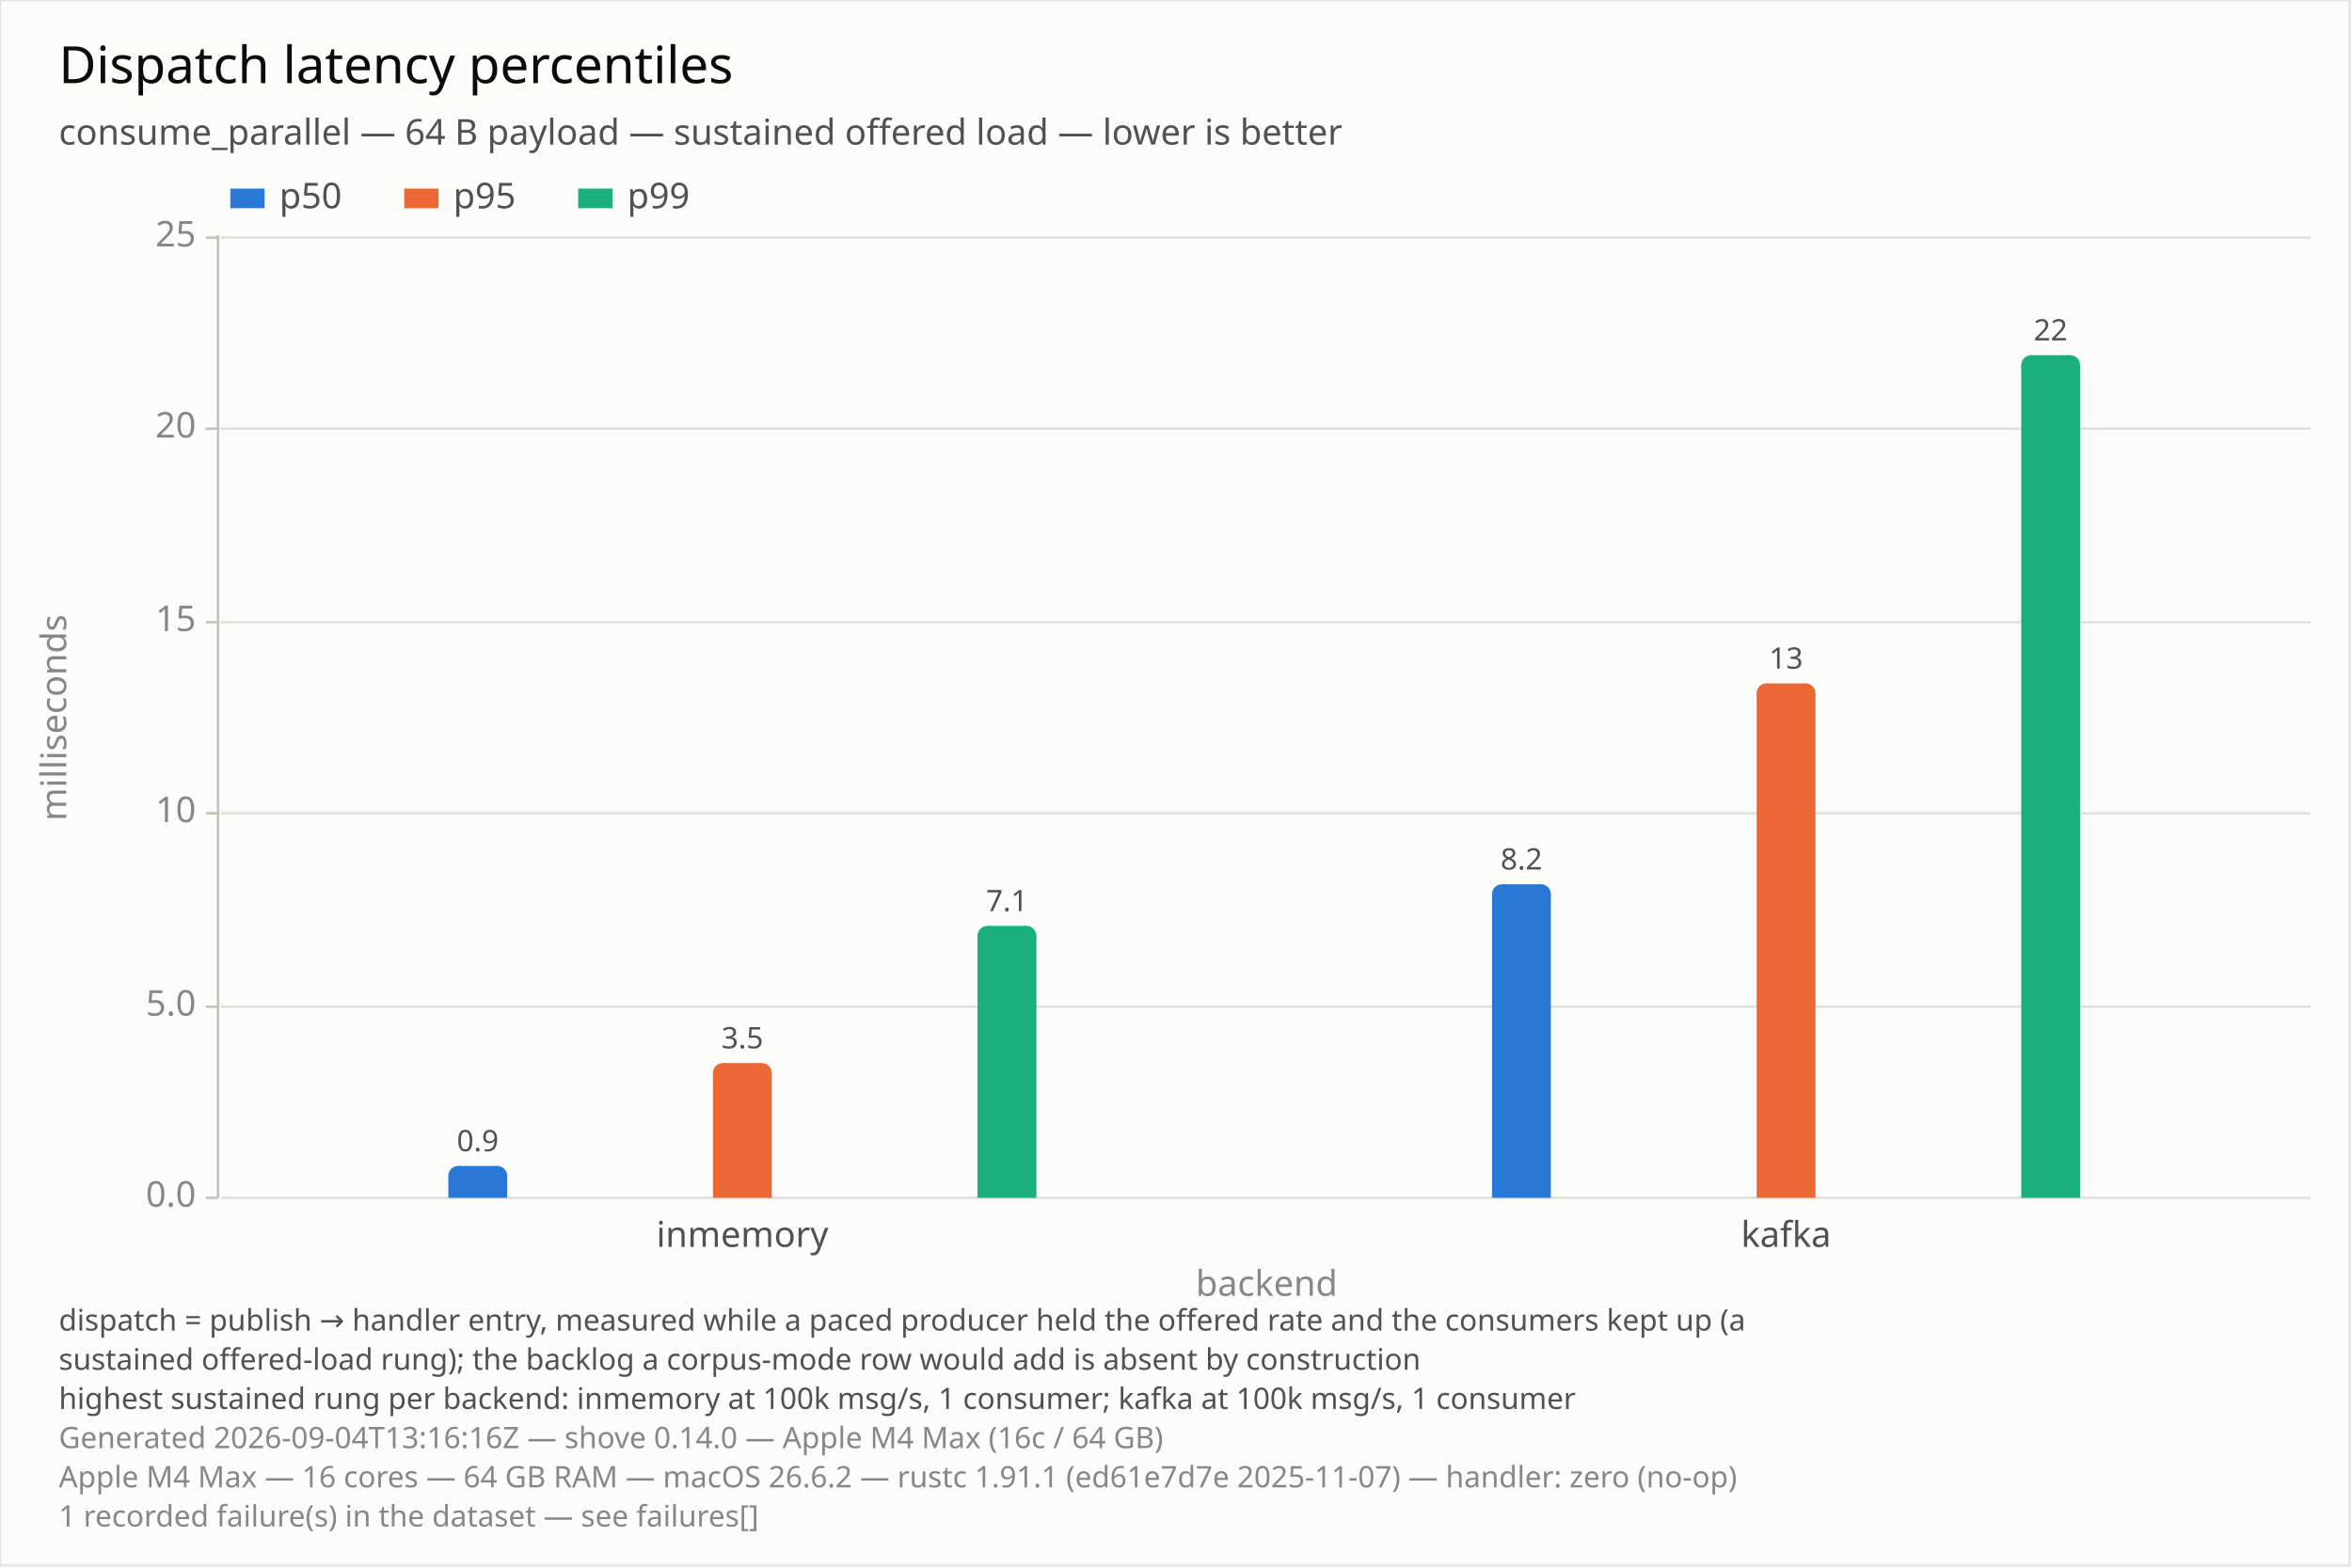
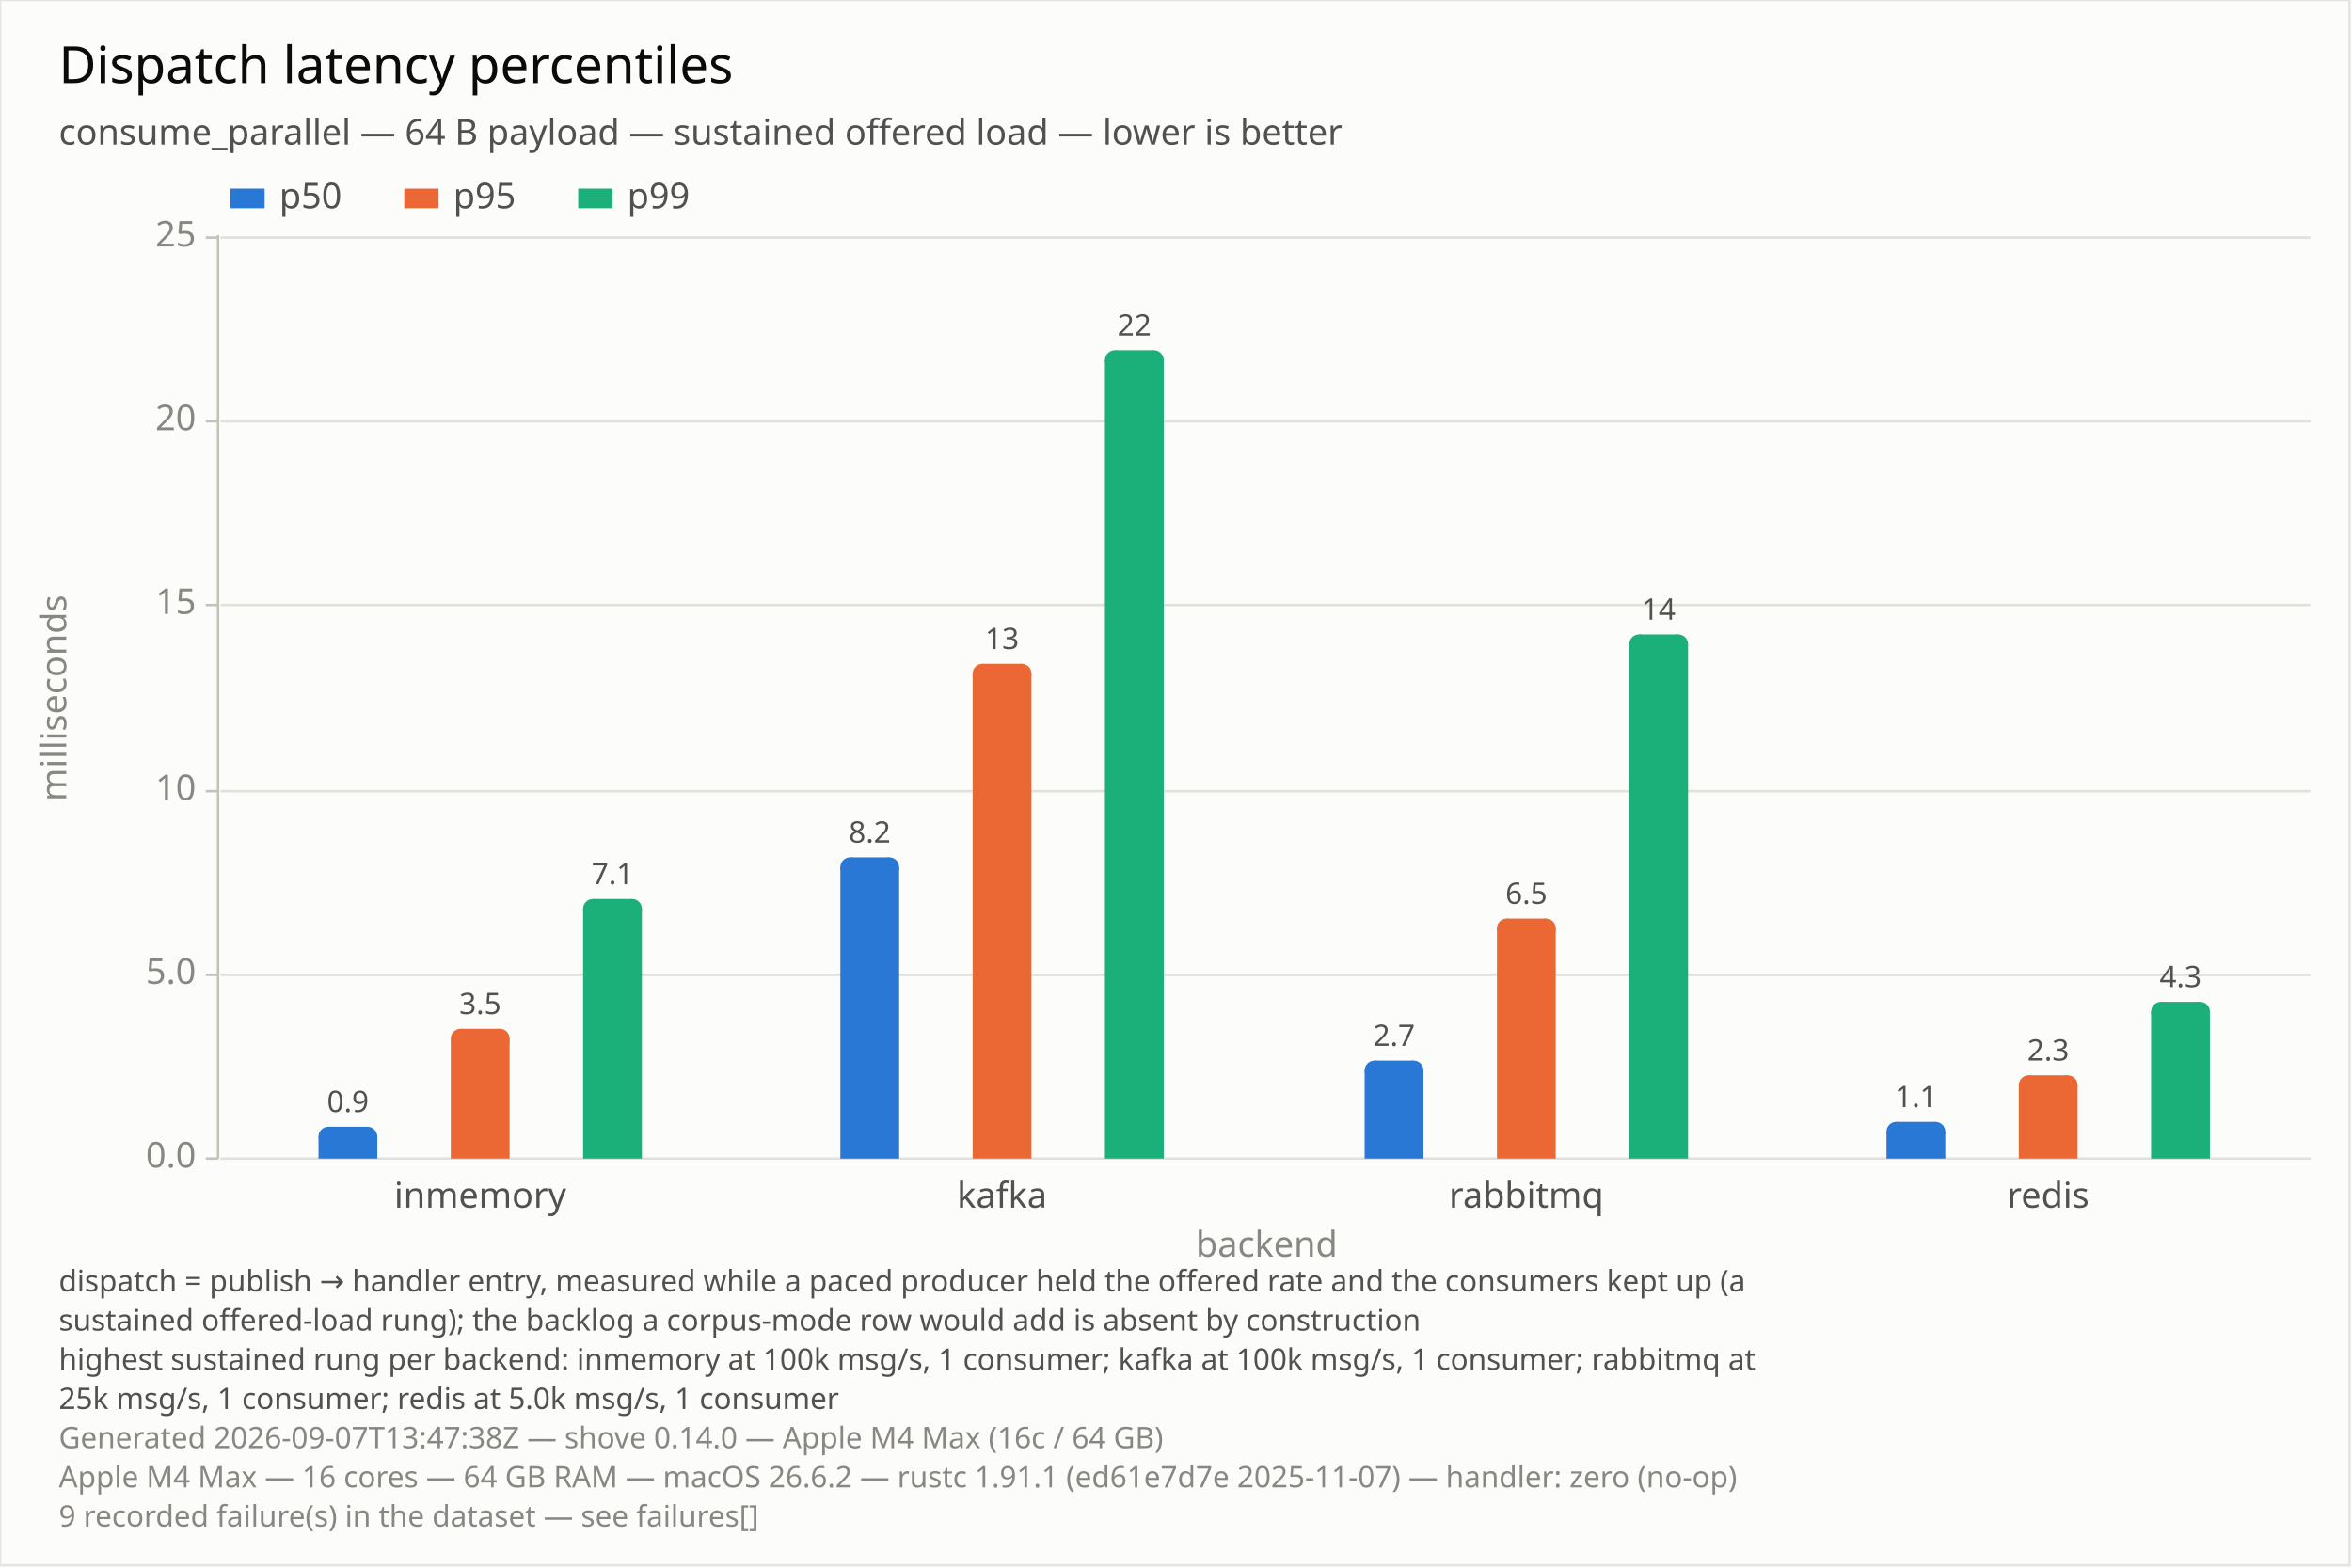
<svg xmlns="http://www.w3.org/2000/svg" width="960" height="640" viewBox="0 0 960 640">
  <rect x="0" y="0" width="960" height="640" opacity="1" fill="#FCFCFB" stroke="none" />
  <rect x="0" y="0" width="959" height="639" opacity="0.1" fill="none" stroke="#0B0B0B" />
  <text x="24" y="18" dy="0.76em" text-anchor="start" font-family="sans-serif" font-size="20.968" opacity="1" fill="#0B0B0B">
Dispatch latency percentiles
</text>
  <text x="24" y="48" dy="0.76em" text-anchor="start" font-family="sans-serif" font-size="14.516" opacity="1" fill="#52514E">
consume_parallel — 64 B payload — sustained offered load — lower is better
</text>
-   <text x="24" y="534" dy="0.76em" text-anchor="start" font-family="sans-serif" font-size="12.097" opacity="1" fill="#52514E">
+   <text x="24" y="518" dy="0.76em" text-anchor="start" font-family="sans-serif" font-size="12.097" opacity="1" fill="#52514E">
dispatch = publish → handler entry, measured while a paced producer held the offered rate and the consumers kept up (a
</text>
-   <text x="24" y="550" dy="0.76em" text-anchor="start" font-family="sans-serif" font-size="12.097" opacity="1" fill="#52514E">
+   <text x="24" y="534" dy="0.76em" text-anchor="start" font-family="sans-serif" font-size="12.097" opacity="1" fill="#52514E">
sustained offered-load rung); the backlog a corpus-mode row would add is absent by construction
</text>
+   <text x="24" y="550" dy="0.76em" text-anchor="start" font-family="sans-serif" font-size="12.097" opacity="1" fill="#52514E">
+ highest sustained rung per backend: inmemory at 100k msg/s, 1 consumer; kafka at 100k msg/s, 1 consumer; rabbitmq at
+ </text>
  <text x="24" y="566" dy="0.76em" text-anchor="start" font-family="sans-serif" font-size="12.097" opacity="1" fill="#52514E">
- highest sustained rung per backend: inmemory at 100k msg/s, 1 consumer; kafka at 100k msg/s, 1 consumer
+ 25k msg/s, 1 consumer; redis at 5.0k msg/s, 1 consumer
</text>
  <text x="24" y="582" dy="0.76em" text-anchor="start" font-family="sans-serif" font-size="12.097" opacity="1" fill="#898781">
- Generated 2026-09-04T13:16:16Z — shove 0.14.0 — Apple M4 Max (16c / 64 GB)
+ Generated 2026-09-07T13:47:38Z — shove 0.14.0 — Apple M4 Max (16c / 64 GB)
</text>
  <text x="24" y="598" dy="0.76em" text-anchor="start" font-family="sans-serif" font-size="12.097" opacity="1" fill="#898781">
Apple M4 Max — 16 cores — 64 GB RAM — macOS 26.6.2 — rustc 1.91.1 (ed61e7d7e 2025-11-07) — handler: zero (no-op)
</text>
  <text x="24" y="614" dy="0.76em" text-anchor="start" font-family="sans-serif" font-size="12.097" opacity="1" fill="#898781">
- 1 recorded failure(s) in the dataset — see failures[]
+ 9 recorded failure(s) in the dataset — see failures[]
</text>
-   <text x="16" y="293" dy="0.76em" text-anchor="middle" font-family="sans-serif" font-size="14.516" opacity="1" fill="#898781" transform="rotate(270, 16, 293)">
+   <text x="16" y="285" dy="0.76em" text-anchor="middle" font-family="sans-serif" font-size="14.516" opacity="1" fill="#898781" transform="rotate(270, 16, 285)">
milliseconds
</text>
-   <line opacity="1" stroke="#E1E0D9" stroke-width="1" x1="90" y1="489" x2="943" y2="489" />
-   <line opacity="1" stroke="#E1E0D9" stroke-width="1" x1="90" y1="411" x2="943" y2="411" />
-   <line opacity="1" stroke="#E1E0D9" stroke-width="1" x1="90" y1="332" x2="943" y2="332" />
-   <line opacity="1" stroke="#E1E0D9" stroke-width="1" x1="90" y1="254" x2="943" y2="254" />
-   <line opacity="1" stroke="#E1E0D9" stroke-width="1" x1="90" y1="175" x2="943" y2="175" />
+   <line opacity="1" stroke="#E1E0D9" stroke-width="1" x1="90" y1="473" x2="943" y2="473" />
+   <line opacity="1" stroke="#E1E0D9" stroke-width="1" x1="90" y1="398" x2="943" y2="398" />
+   <line opacity="1" stroke="#E1E0D9" stroke-width="1" x1="90" y1="323" x2="943" y2="323" />
+   <line opacity="1" stroke="#E1E0D9" stroke-width="1" x1="90" y1="247" x2="943" y2="247" />
+   <line opacity="1" stroke="#E1E0D9" stroke-width="1" x1="90" y1="172" x2="943" y2="172" />
  <line opacity="1" stroke="#E1E0D9" stroke-width="1" x1="90" y1="97" x2="943" y2="97" />
-   <polyline fill="none" opacity="1" stroke="#C3C2B7" stroke-width="1" points="89,96 89,489 " />
-   <text x="80" y="489" dy="0.5ex" text-anchor="end" font-family="sans-serif" font-size="14.516" opacity="1" fill="#898781">
+   <polyline fill="none" opacity="1" stroke="#C3C2B7" stroke-width="1" points="89,96 89,473 " />
+   <text x="80" y="473" dy="0.5ex" text-anchor="end" font-family="sans-serif" font-size="14.516" opacity="1" fill="#898781">
0.0
</text>
-   <polyline fill="none" opacity="1" stroke="#C3C2B7" stroke-width="1" points="84,489 89,489 " />
-   <text x="80" y="411" dy="0.5ex" text-anchor="end" font-family="sans-serif" font-size="14.516" opacity="1" fill="#898781">
+   <polyline fill="none" opacity="1" stroke="#C3C2B7" stroke-width="1" points="84,473 89,473 " />
+   <text x="80" y="398" dy="0.5ex" text-anchor="end" font-family="sans-serif" font-size="14.516" opacity="1" fill="#898781">
5.0
</text>
-   <polyline fill="none" opacity="1" stroke="#C3C2B7" stroke-width="1" points="84,411 89,411 " />
-   <text x="80" y="332" dy="0.5ex" text-anchor="end" font-family="sans-serif" font-size="14.516" opacity="1" fill="#898781">
+   <polyline fill="none" opacity="1" stroke="#C3C2B7" stroke-width="1" points="84,398 89,398 " />
+   <text x="80" y="323" dy="0.5ex" text-anchor="end" font-family="sans-serif" font-size="14.516" opacity="1" fill="#898781">
10
</text>
-   <polyline fill="none" opacity="1" stroke="#C3C2B7" stroke-width="1" points="84,332 89,332 " />
-   <text x="80" y="254" dy="0.5ex" text-anchor="end" font-family="sans-serif" font-size="14.516" opacity="1" fill="#898781">
+   <polyline fill="none" opacity="1" stroke="#C3C2B7" stroke-width="1" points="84,323 89,323 " />
+   <text x="80" y="247" dy="0.5ex" text-anchor="end" font-family="sans-serif" font-size="14.516" opacity="1" fill="#898781">
15
</text>
-   <polyline fill="none" opacity="1" stroke="#C3C2B7" stroke-width="1" points="84,254 89,254 " />
-   <text x="80" y="175" dy="0.5ex" text-anchor="end" font-family="sans-serif" font-size="14.516" opacity="1" fill="#898781">
+   <polyline fill="none" opacity="1" stroke="#C3C2B7" stroke-width="1" points="84,247 89,247 " />
+   <text x="80" y="172" dy="0.5ex" text-anchor="end" font-family="sans-serif" font-size="14.516" opacity="1" fill="#898781">
20
</text>
-   <polyline fill="none" opacity="1" stroke="#C3C2B7" stroke-width="1" points="84,175 89,175 " />
+   <polyline fill="none" opacity="1" stroke="#C3C2B7" stroke-width="1" points="84,172 89,172 " />
  <text x="80" y="97" dy="0.5ex" text-anchor="end" font-family="sans-serif" font-size="14.516" opacity="1" fill="#898781">
25
</text>
  <polyline fill="none" opacity="1" stroke="#C3C2B7" stroke-width="1" points="84,97 89,97 " />
-   <rect x="183" y="480" width="24" height="9" opacity="1" fill="#2A78D6" stroke="none" />
-   <rect x="187" y="476" width="16" height="5" opacity="1" fill="#2A78D6" stroke="none" />
-   <circle cx="187" cy="480" r="4" opacity="1" fill="#2A78D6" stroke="none" stroke-width="0" />
-   <circle cx="203" cy="480" r="4" opacity="1" fill="#2A78D6" stroke="none" stroke-width="0" />
-   <text x="195" y="473" dy="-0.5ex" text-anchor="middle" font-family="sans-serif" font-size="12.097" opacity="1" fill="#52514E">
+   <rect x="130" y="464" width="24" height="9" opacity="1" fill="#2A78D6" stroke="none" />
+   <rect x="134" y="460" width="16" height="5" opacity="1" fill="#2A78D6" stroke="none" />
+   <circle cx="134" cy="464" r="4" opacity="1" fill="#2A78D6" stroke="none" stroke-width="0" />
+   <circle cx="150" cy="464" r="4" opacity="1" fill="#2A78D6" stroke="none" stroke-width="0" />
+   <text x="142" y="457" dy="-0.5ex" text-anchor="middle" font-family="sans-serif" font-size="12.097" opacity="1" fill="#52514E">
0.9
</text>
-   <rect x="291" y="438" width="24" height="51" opacity="1" fill="#EB6834" stroke="none" />
-   <rect x="295" y="434" width="16" height="5" opacity="1" fill="#EB6834" stroke="none" />
-   <circle cx="295" cy="438" r="4" opacity="1" fill="#EB6834" stroke="none" stroke-width="0" />
-   <circle cx="311" cy="438" r="4" opacity="1" fill="#EB6834" stroke="none" stroke-width="0" />
-   <text x="303" y="431" dy="-0.5ex" text-anchor="middle" font-family="sans-serif" font-size="12.097" opacity="1" fill="#52514E">
+   <rect x="184" y="424" width="24" height="49" opacity="1" fill="#EB6834" stroke="none" />
+   <rect x="188" y="420" width="16" height="5" opacity="1" fill="#EB6834" stroke="none" />
+   <circle cx="188" cy="424" r="4" opacity="1" fill="#EB6834" stroke="none" stroke-width="0" />
+   <circle cx="204" cy="424" r="4" opacity="1" fill="#EB6834" stroke="none" stroke-width="0" />
+   <text x="196" y="417" dy="-0.5ex" text-anchor="middle" font-family="sans-serif" font-size="12.097" opacity="1" fill="#52514E">
3.5
</text>
-   <rect x="399" y="382" width="24" height="107" opacity="1" fill="#1BAF7A" stroke="none" />
-   <rect x="403" y="378" width="16" height="5" opacity="1" fill="#1BAF7A" stroke="none" />
-   <circle cx="403" cy="382" r="4" opacity="1" fill="#1BAF7A" stroke="none" stroke-width="0" />
-   <circle cx="419" cy="382" r="4" opacity="1" fill="#1BAF7A" stroke="none" stroke-width="0" />
-   <text x="411" y="375" dy="-0.5ex" text-anchor="middle" font-family="sans-serif" font-size="12.097" opacity="1" fill="#52514E">
+   <rect x="238" y="371" width="24" height="102" opacity="1" fill="#1BAF7A" stroke="none" />
+   <rect x="242" y="367" width="16" height="5" opacity="1" fill="#1BAF7A" stroke="none" />
+   <circle cx="242" cy="371" r="4" opacity="1" fill="#1BAF7A" stroke="none" stroke-width="0" />
+   <circle cx="258" cy="371" r="4" opacity="1" fill="#1BAF7A" stroke="none" stroke-width="0" />
+   <text x="250" y="364" dy="-0.5ex" text-anchor="middle" font-family="sans-serif" font-size="12.097" opacity="1" fill="#52514E">
7.1
</text>
-   <rect x="609" y="365" width="24" height="124" opacity="1" fill="#2A78D6" stroke="none" />
-   <rect x="613" y="361" width="16" height="5" opacity="1" fill="#2A78D6" stroke="none" />
-   <circle cx="613" cy="365" r="4" opacity="1" fill="#2A78D6" stroke="none" stroke-width="0" />
-   <circle cx="629" cy="365" r="4" opacity="1" fill="#2A78D6" stroke="none" stroke-width="0" />
-   <text x="621" y="358" dy="-0.5ex" text-anchor="middle" font-family="sans-serif" font-size="12.097" opacity="1" fill="#52514E">
+   <rect x="343" y="354" width="24" height="119" opacity="1" fill="#2A78D6" stroke="none" />
+   <rect x="347" y="350" width="16" height="5" opacity="1" fill="#2A78D6" stroke="none" />
+   <circle cx="347" cy="354" r="4" opacity="1" fill="#2A78D6" stroke="none" stroke-width="0" />
+   <circle cx="363" cy="354" r="4" opacity="1" fill="#2A78D6" stroke="none" stroke-width="0" />
+   <text x="355" y="347" dy="-0.5ex" text-anchor="middle" font-family="sans-serif" font-size="12.097" opacity="1" fill="#52514E">
8.2
</text>
-   <rect x="717" y="283" width="24" height="206" opacity="1" fill="#EB6834" stroke="none" />
-   <rect x="721" y="279" width="16" height="5" opacity="1" fill="#EB6834" stroke="none" />
-   <circle cx="721" cy="283" r="4" opacity="1" fill="#EB6834" stroke="none" stroke-width="0" />
-   <circle cx="737" cy="283" r="4" opacity="1" fill="#EB6834" stroke="none" stroke-width="0" />
-   <text x="729" y="276" dy="-0.5ex" text-anchor="middle" font-family="sans-serif" font-size="12.097" opacity="1" fill="#52514E">
+   <rect x="397" y="275" width="24" height="198" opacity="1" fill="#EB6834" stroke="none" />
+   <rect x="401" y="271" width="16" height="5" opacity="1" fill="#EB6834" stroke="none" />
+   <circle cx="401" cy="275" r="4" opacity="1" fill="#EB6834" stroke="none" stroke-width="0" />
+   <circle cx="417" cy="275" r="4" opacity="1" fill="#EB6834" stroke="none" stroke-width="0" />
+   <text x="409" y="268" dy="-0.5ex" text-anchor="middle" font-family="sans-serif" font-size="12.097" opacity="1" fill="#52514E">
13
</text>
-   <rect x="825" y="149" width="24" height="340" opacity="1" fill="#1BAF7A" stroke="none" />
-   <rect x="829" y="145" width="16" height="5" opacity="1" fill="#1BAF7A" stroke="none" />
-   <circle cx="829" cy="149" r="4" opacity="1" fill="#1BAF7A" stroke="none" stroke-width="0" />
-   <circle cx="845" cy="149" r="4" opacity="1" fill="#1BAF7A" stroke="none" stroke-width="0" />
-   <text x="837" y="142" dy="-0.5ex" text-anchor="middle" font-family="sans-serif" font-size="12.097" opacity="1" fill="#52514E">
+   <rect x="451" y="147" width="24" height="326" opacity="1" fill="#1BAF7A" stroke="none" />
+   <rect x="455" y="143" width="16" height="5" opacity="1" fill="#1BAF7A" stroke="none" />
+   <circle cx="455" cy="147" r="4" opacity="1" fill="#1BAF7A" stroke="none" stroke-width="0" />
+   <circle cx="471" cy="147" r="4" opacity="1" fill="#1BAF7A" stroke="none" stroke-width="0" />
+   <text x="463" y="140" dy="-0.5ex" text-anchor="middle" font-family="sans-serif" font-size="12.097" opacity="1" fill="#52514E">
22
</text>
-   <text x="303" y="498" dy="0.76em" text-anchor="middle" font-family="sans-serif" font-size="14.516" opacity="1" fill="#52514E">
+   <rect x="557" y="437" width="24" height="36" opacity="1" fill="#2A78D6" stroke="none" />
+   <rect x="561" y="433" width="16" height="5" opacity="1" fill="#2A78D6" stroke="none" />
+   <circle cx="561" cy="437" r="4" opacity="1" fill="#2A78D6" stroke="none" stroke-width="0" />
+   <circle cx="577" cy="437" r="4" opacity="1" fill="#2A78D6" stroke="none" stroke-width="0" />
+   <text x="569" y="430" dy="-0.5ex" text-anchor="middle" font-family="sans-serif" font-size="12.097" opacity="1" fill="#52514E">
+ 2.7
+ </text>
+   <rect x="611" y="379" width="24" height="94" opacity="1" fill="#EB6834" stroke="none" />
+   <rect x="615" y="375" width="16" height="5" opacity="1" fill="#EB6834" stroke="none" />
+   <circle cx="615" cy="379" r="4" opacity="1" fill="#EB6834" stroke="none" stroke-width="0" />
+   <circle cx="631" cy="379" r="4" opacity="1" fill="#EB6834" stroke="none" stroke-width="0" />
+   <text x="623" y="372" dy="-0.5ex" text-anchor="middle" font-family="sans-serif" font-size="12.097" opacity="1" fill="#52514E">
+ 6.5
+ </text>
+   <rect x="665" y="263" width="24" height="210" opacity="1" fill="#1BAF7A" stroke="none" />
+   <rect x="669" y="259" width="16" height="5" opacity="1" fill="#1BAF7A" stroke="none" />
+   <circle cx="669" cy="263" r="4" opacity="1" fill="#1BAF7A" stroke="none" stroke-width="0" />
+   <circle cx="685" cy="263" r="4" opacity="1" fill="#1BAF7A" stroke="none" stroke-width="0" />
+   <text x="677" y="256" dy="-0.5ex" text-anchor="middle" font-family="sans-serif" font-size="12.097" opacity="1" fill="#52514E">
+ 14
+ </text>
+   <rect x="770" y="462" width="24" height="11" opacity="1" fill="#2A78D6" stroke="none" />
+   <rect x="774" y="458" width="16" height="5" opacity="1" fill="#2A78D6" stroke="none" />
+   <circle cx="774" cy="462" r="4" opacity="1" fill="#2A78D6" stroke="none" stroke-width="0" />
+   <circle cx="790" cy="462" r="4" opacity="1" fill="#2A78D6" stroke="none" stroke-width="0" />
+   <text x="782" y="455" dy="-0.5ex" text-anchor="middle" font-family="sans-serif" font-size="12.097" opacity="1" fill="#52514E">
+ 1.1
+ </text>
+   <rect x="824" y="443" width="24" height="30" opacity="1" fill="#EB6834" stroke="none" />
+   <rect x="828" y="439" width="16" height="5" opacity="1" fill="#EB6834" stroke="none" />
+   <circle cx="828" cy="443" r="4" opacity="1" fill="#EB6834" stroke="none" stroke-width="0" />
+   <circle cx="844" cy="443" r="4" opacity="1" fill="#EB6834" stroke="none" stroke-width="0" />
+   <text x="836" y="436" dy="-0.5ex" text-anchor="middle" font-family="sans-serif" font-size="12.097" opacity="1" fill="#52514E">
+ 2.3
+ </text>
+   <rect x="878" y="413" width="24" height="60" opacity="1" fill="#1BAF7A" stroke="none" />
+   <rect x="882" y="409" width="16" height="5" opacity="1" fill="#1BAF7A" stroke="none" />
+   <circle cx="882" cy="413" r="4" opacity="1" fill="#1BAF7A" stroke="none" stroke-width="0" />
+   <circle cx="898" cy="413" r="4" opacity="1" fill="#1BAF7A" stroke="none" stroke-width="0" />
+   <text x="890" y="406" dy="-0.5ex" text-anchor="middle" font-family="sans-serif" font-size="12.097" opacity="1" fill="#52514E">
+ 4.3
+ </text>
+   <text x="196" y="482" dy="0.76em" text-anchor="middle" font-family="sans-serif" font-size="14.516" opacity="1" fill="#52514E">
inmemory
</text>
-   <text x="729" y="498" dy="0.76em" text-anchor="middle" font-family="sans-serif" font-size="14.516" opacity="1" fill="#52514E">
+   <text x="409" y="482" dy="0.76em" text-anchor="middle" font-family="sans-serif" font-size="14.516" opacity="1" fill="#52514E">
kafka
</text>
-   <text x="517" y="518" dy="0.76em" text-anchor="middle" font-family="sans-serif" font-size="14.516" opacity="1" fill="#898781">
+   <text x="623" y="482" dy="0.76em" text-anchor="middle" font-family="sans-serif" font-size="14.516" opacity="1" fill="#52514E">
+ rabbitmq
+ </text>
+   <text x="836" y="482" dy="0.76em" text-anchor="middle" font-family="sans-serif" font-size="14.516" opacity="1" fill="#52514E">
+ redis
+ </text>
+   <text x="517" y="502" dy="0.76em" text-anchor="middle" font-family="sans-serif" font-size="14.516" opacity="1" fill="#898781">
backend
</text>
  <rect x="94" y="77" width="14" height="8" opacity="1" fill="#2A78D6" stroke="none" />
  <text x="114" y="74" dy="0.76em" text-anchor="start" font-family="sans-serif" font-size="14.516" opacity="1" fill="#52514E">
p50
</text>
  <rect x="165" y="77" width="14" height="8" opacity="1" fill="#EB6834" stroke="none" />
  <text x="185" y="74" dy="0.76em" text-anchor="start" font-family="sans-serif" font-size="14.516" opacity="1" fill="#52514E">
p95
</text>
  <rect x="236" y="77" width="14" height="8" opacity="1" fill="#1BAF7A" stroke="none" />
  <text x="256" y="74" dy="0.76em" text-anchor="start" font-family="sans-serif" font-size="14.516" opacity="1" fill="#52514E">
p99
</text>
</svg>
